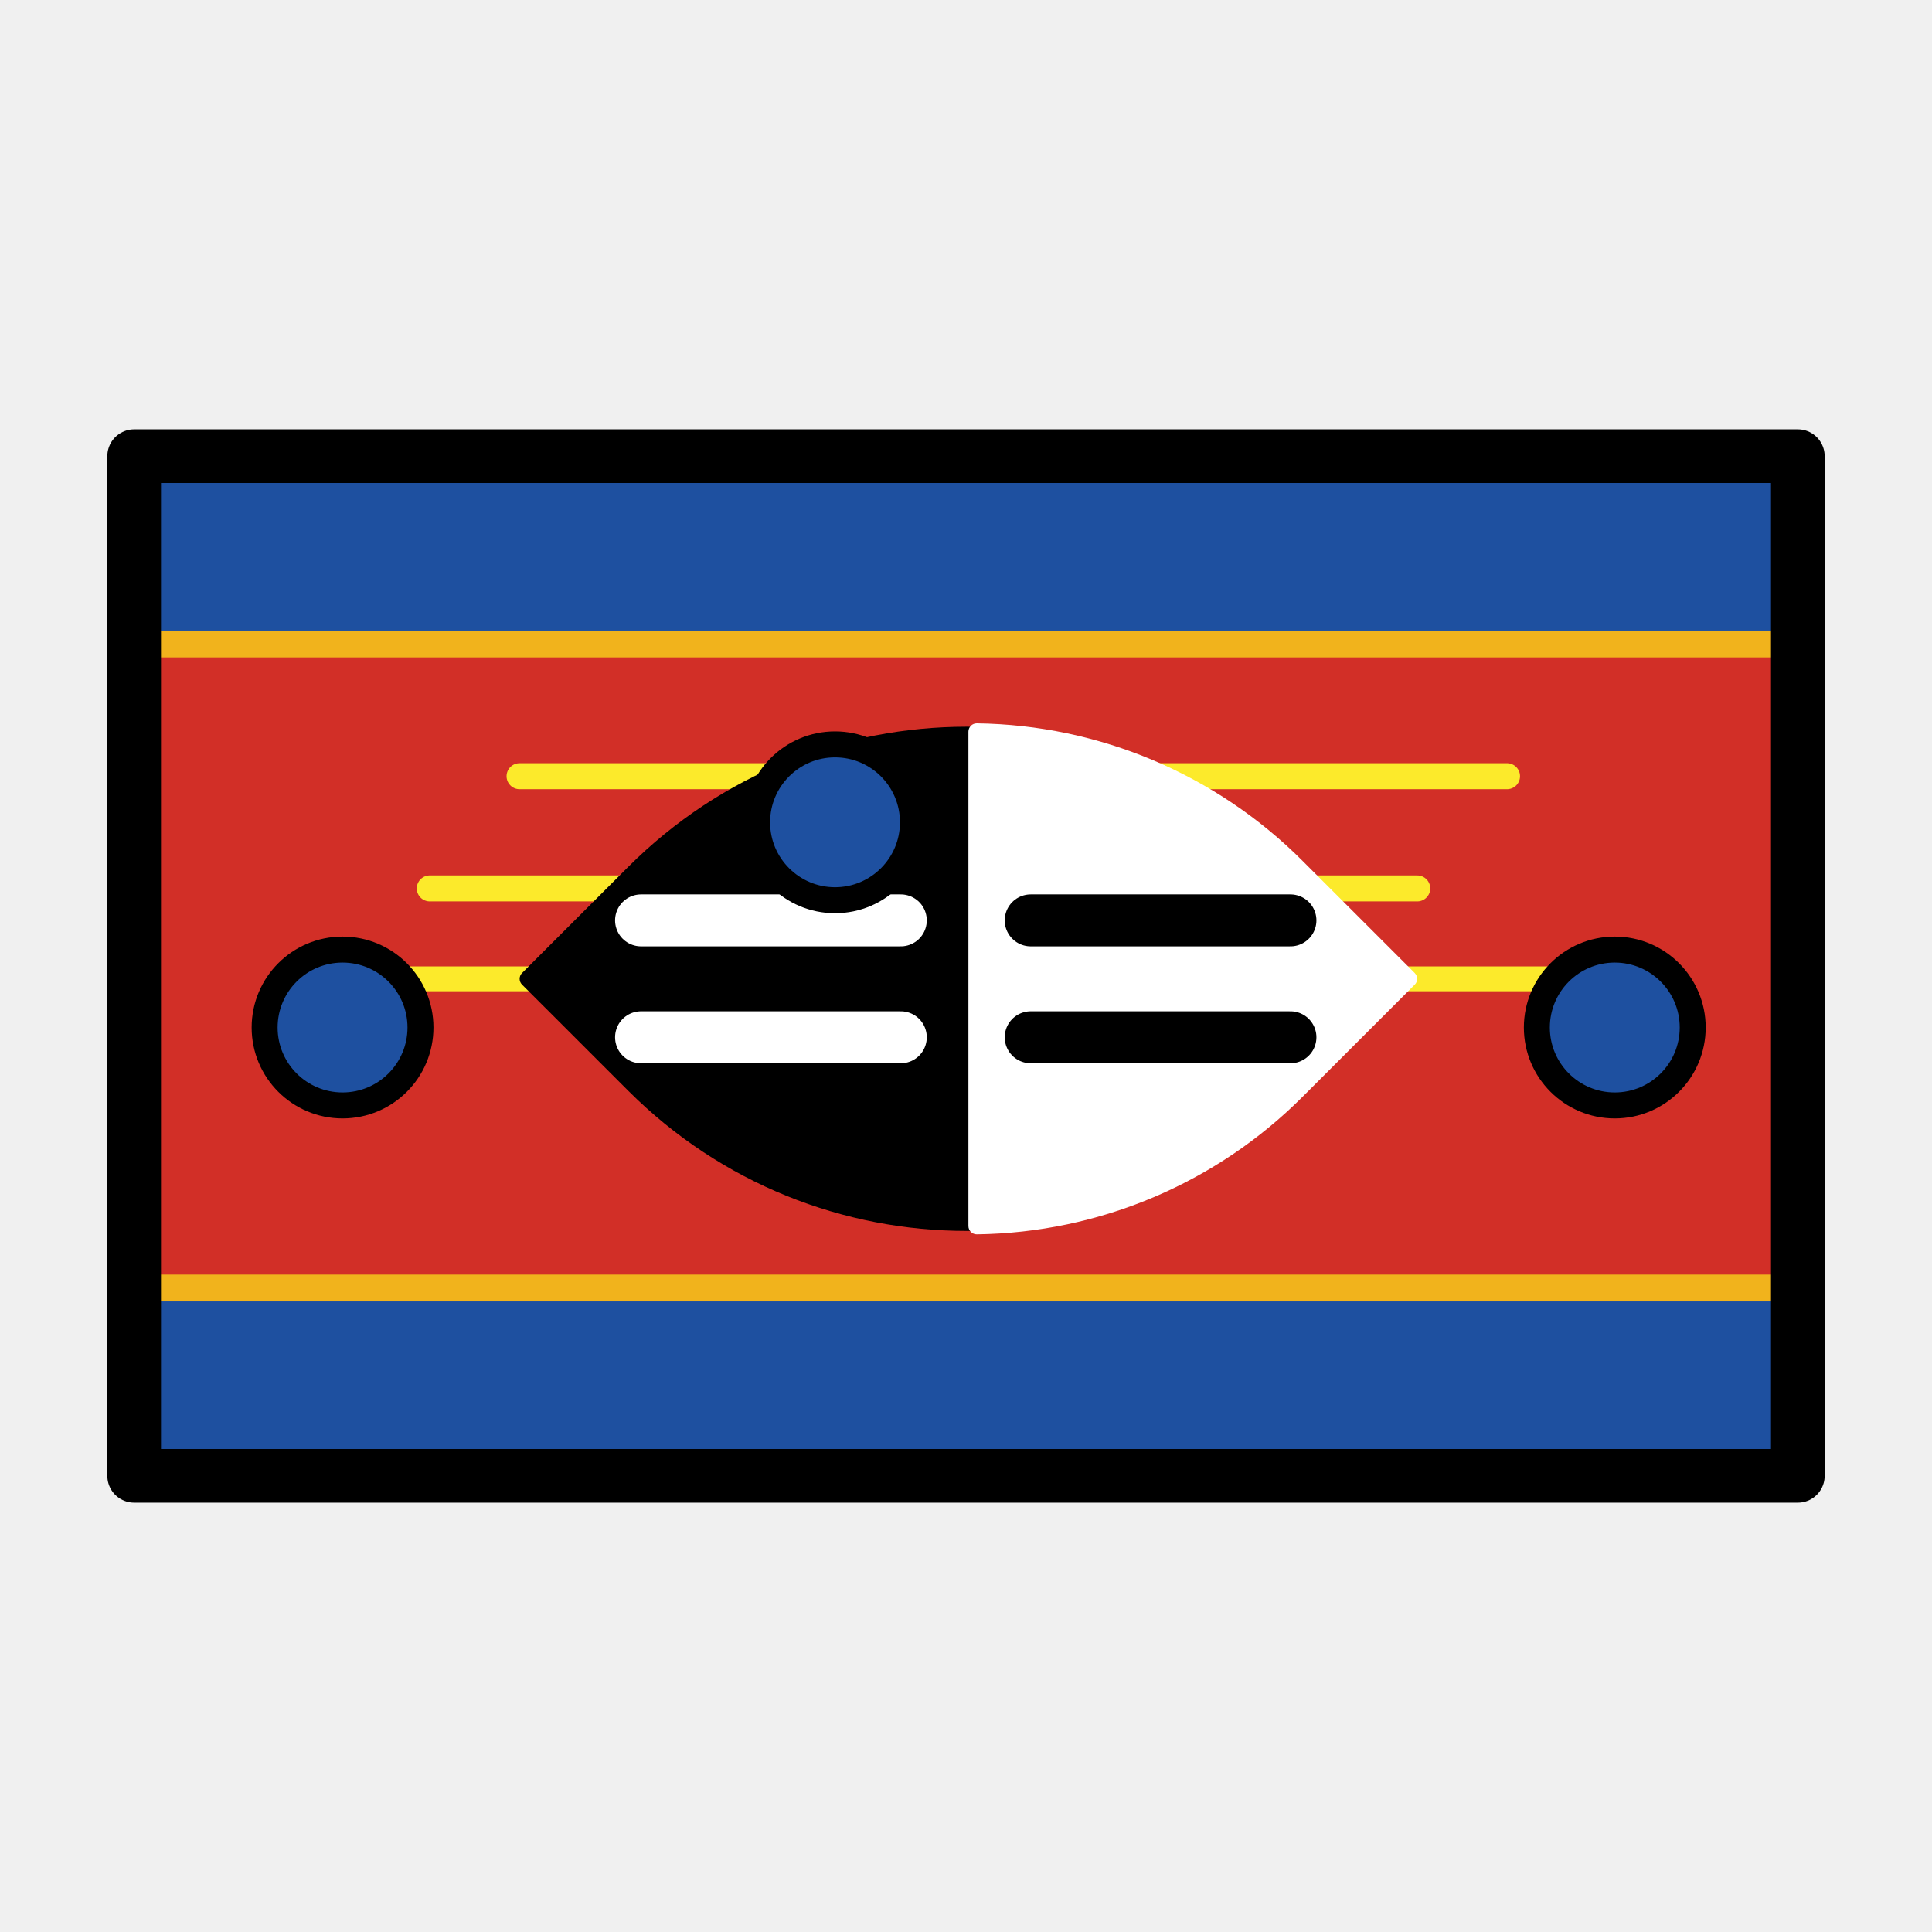
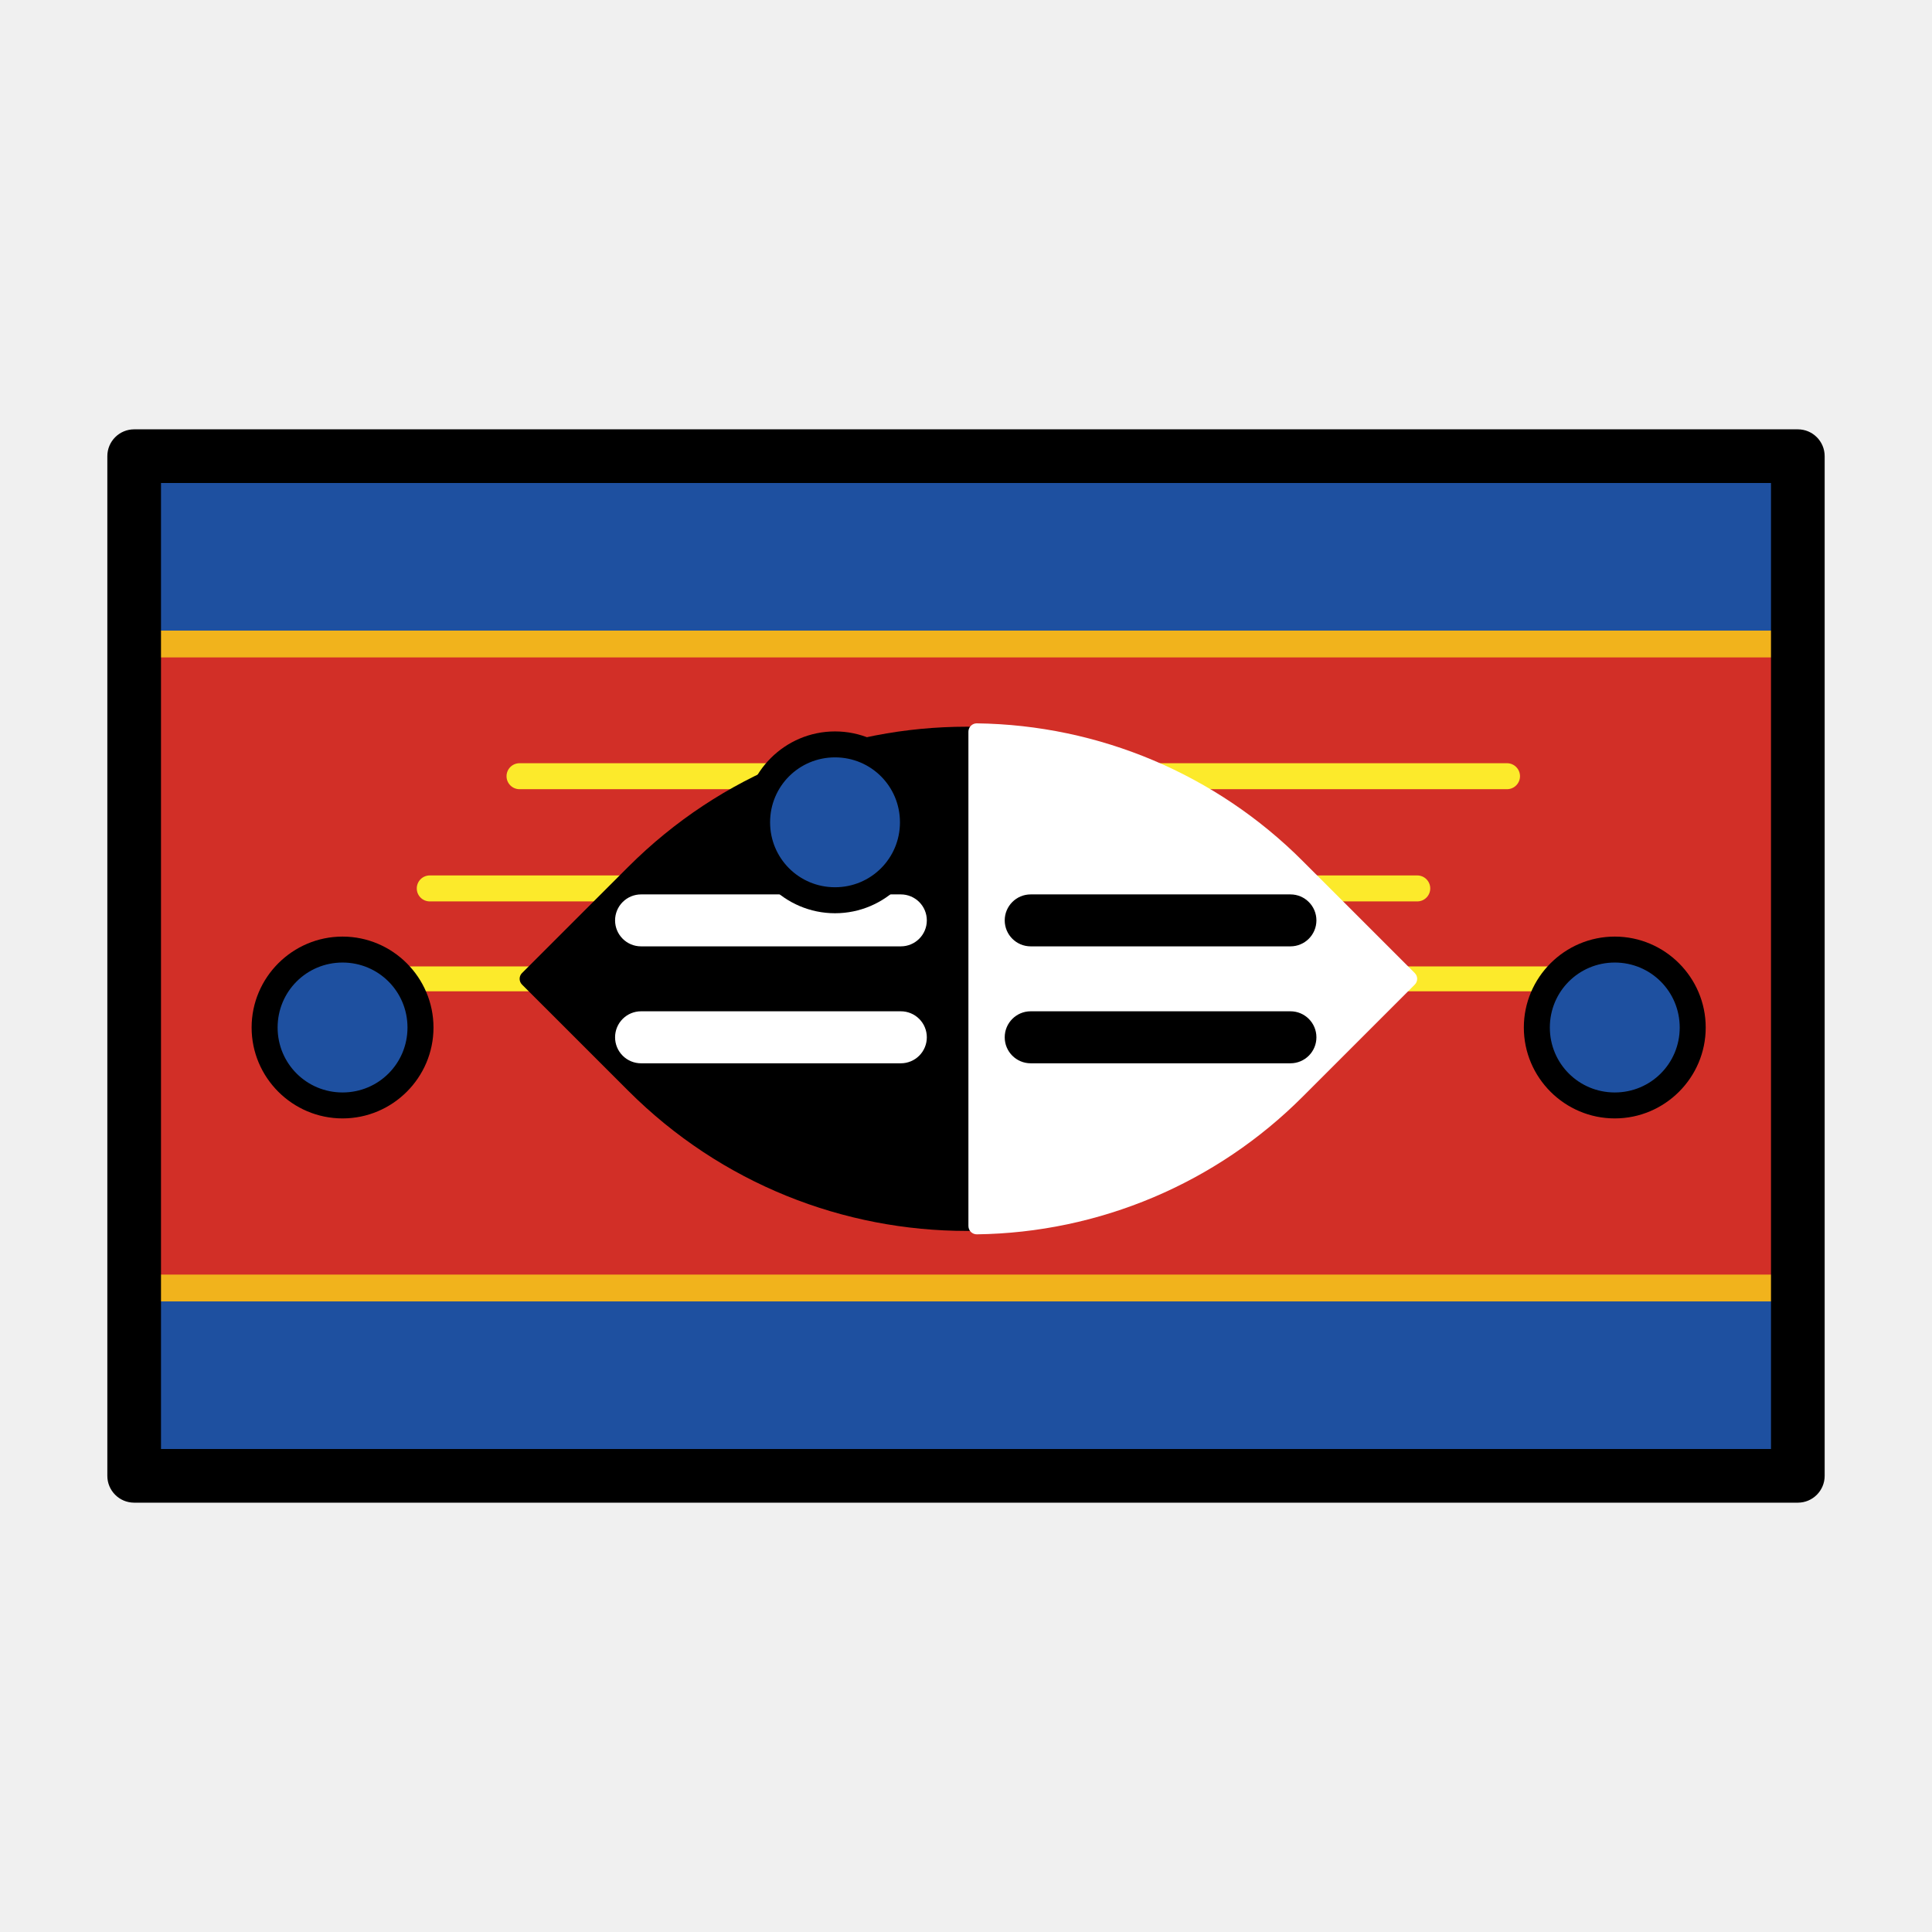
- <svg xmlns="http://www.w3.org/2000/svg" id="emoji" viewBox="0 0 72 72">
-   <g id="color">
-     <rect x="5" y="17" width="62" height="38" fill="#d22f27" />
-     <rect x="5" y="48" width="62" height="7" fill="#1e50a0" stroke="#f1b31c" stroke-miterlimit="10" />
-     <rect x="5" y="17" width="62" height="7" fill="#1e50a0" stroke="#f1b31c" stroke-miterlimit="10" />
-     <line x1="19.362" x2="56.163" y1="28.927" y2="28.927" fill="none" stroke="#fcea2b" stroke-linecap="round" stroke-linejoin="round" stroke-width="0.968" />
-     <line x1="16.016" x2="52.817" y1="33.109" y2="33.109" fill="none" stroke="#fcea2b" stroke-linecap="round" stroke-linejoin="round" stroke-width="0.968" />
-     <line x1="11.676" x2="60.503" y1="36.478" y2="36.478" fill="none" stroke="#fcea2b" stroke-linecap="round" stroke-linejoin="round" stroke-width="0.925" />
-     <g>
-       <path d="M48.648,32.309a17.847,17.847,0,0,0-25.239,0l-3.955,3.954a.303.303,0,0,0,0,.429l3.955,3.954a17.847,17.847,0,0,0,25.239,0l3.955-3.954a.303.303,0,0,0,0-.429Z" />
-       <path fill="#fff" d="M36.09,45.689A.311.311,0,0,0,36.402,46a17.482,17.482,0,0,0,12.153-5.138l4.17-4.169a.304.304,0,0,0,0-.429l-4.17-4.169a17.481,17.481,0,0,0-12.153-5.138.311.311,0,0,0-.312.311Z" />
-     </g>
-     <g>
-       <line x1="23.89" x2="33.57" y1="34.3" y2="34.3" fill="none" stroke="#fff" stroke-linecap="round" stroke-linejoin="round" stroke-width="1.936" />
-       <line x1="23.89" x2="33.57" y1="38.656" y2="38.656" fill="none" stroke="#fff" stroke-linecap="round" stroke-linejoin="round" stroke-width="1.936" />
-     </g>
-     <g>
-       <line x1="38.411" x2="48.091" y1="34.3" y2="34.3" fill="none" stroke="#000" stroke-linecap="round" stroke-linejoin="round" stroke-width="1.936" />
-       <line x1="38.411" x2="48.091" y1="38.656" y2="38.656" fill="none" stroke="#000" stroke-linecap="round" stroke-linejoin="round" stroke-width="1.936" />
-     </g>
-     <circle cx="31.119" cy="30.645" r="2.904" fill="#1e50a0" stroke="#000" stroke-linecap="round" stroke-linejoin="round" stroke-width="0.968" />
-     <circle cx="12.766" cy="38.292" r="2.904" fill="#1e50a0" stroke="#000" stroke-linecap="round" stroke-linejoin="round" stroke-width="0.968" />
-     <circle cx="60.178" cy="38.292" r="2.904" fill="#1e50a0" stroke="#000" stroke-linecap="round" stroke-linejoin="round" stroke-width="0.968" />
-   </g>
-   <g id="line">
-     <rect x="5" y="17" width="62" height="38" fill="none" stroke="#000" stroke-linecap="round" stroke-linejoin="round" stroke-width="2" />
-   </g>
+ <svg xmlns="http://www.w3.org/2000/svg" id="emoji" viewBox="0 0 72 72" version="1.1">
+   <defs id="defs101335" />
+   <path id="path101664" style="fill:#d22f27" d="M 5,17 H 67 V 55 H 5 Z" />
+   <path style="color:#000000;fill:#1e50a0;stroke-miterlimit:10" d="m 5,48 h 62 v 7 H 5 Z" id="path101622" />
+   <path style="color:#000000;fill:#f1b31c;stroke-miterlimit:10" d="m 4.5,47.5 v 0.5 7.5 h 63 v -8 z m 1,1 h 61 v 6 h -61 z" id="path101619" />
+   <path style="color:#000000;fill:#1e50a0;stroke-miterlimit:10" d="m 5,17 h 62 v 7 H 5 Z" id="path101628" />
+   <path style="color:#000000;fill:#f1b31c;stroke-miterlimit:10" d="m 4.5,16.5 v 0.5 7.5 h 63 v -8 z m 1,1 h 61 v 6 h -61 z" id="path101625" />
+   <path style="color:#000000;fill:#fcea2b;stroke-linecap:round;stroke-linejoin:round" d="m 19.361,28.443 a 0.484,0.484 0 0 0 -0.484,0.484 0.484,0.484 0 0 0 0.484,0.484 h 36.801 a 0.484,0.484 0 0 0 0.484,-0.484 0.484,0.484 0 0 0 -0.484,-0.484 z" id="path101631" />
+   <path style="color:#000000;fill:#fcea2b;stroke-linecap:round;stroke-linejoin:round" d="m 16.016,32.625 a 0.484,0.484 0 0 0 -0.484,0.484 0.484,0.484 0 0 0 0.484,0.484 H 52.816 A 0.484,0.484 0 0 0 53.301,33.109 0.484,0.484 0 0 0 52.816,32.625 Z" id="path101634" />
+   <path style="color:#000000;fill:#fcea2b;stroke-linecap:round;stroke-linejoin:round" d="m 11.676,36.016 a 0.462,0.462 0 0 0 -0.461,0.463 0.462,0.462 0 0 0 0.461,0.463 h 48.826 a 0.462,0.462 0 0 0 0.463,-0.463 0.462,0.462 0 0 0 -0.463,-0.463 z" id="path101637" />
+   <path d="m 48.648,32.309 a 17.847,17.847 0 0 0 -25.239,0 l -3.955,3.954 a 0.303,0.303 0 0 0 0,0.429 l 3.955,3.954 a 17.847,17.847 0 0 0 25.239,0 l 3.955,-3.954 a 0.303,0.303 0 0 0 0,-0.429 z" id="path101658" />
+   <path fill="#ffffff" d="M 36.09,45.689 A 0.311,0.311 0 0 0 36.402,46 17.482,17.482 0 0 0 48.555,40.862 l 4.17,-4.169 a 0.304,0.304 0 0 0 0,-0.429 l -4.17,-4.169 a 17.481,17.481 0 0 0 -12.153,-5.138 0.311,0.311 0 0 0 -0.312,0.311 z" id="path101661" />
+   <path style="color:#000000;fill:#ffffff;stroke-linecap:round;stroke-linejoin:round;-inkscape-stroke:none" d="m 23.891,33.332 a 0.968,0.968 0 0 0 -0.969,0.969 0.968,0.968 0 0 0 0.969,0.967 h 9.68 a 0.968,0.968 0 0 0 0.969,-0.967 0.968,0.968 0 0 0 -0.969,-0.969 z" id="path101604" />
+   <path style="color:#000000;fill:#ffffff;stroke-linecap:round;stroke-linejoin:round" d="m 23.891,37.688 a 0.968,0.968 0 0 0 -0.969,0.969 0.968,0.968 0 0 0 0.969,0.969 h 9.68 a 0.968,0.968 0 0 0 0.969,-0.969 0.968,0.968 0 0 0 -0.969,-0.969 z" id="path101607" />
+   <path style="color:#000000;fill:#000000;stroke-linecap:round;stroke-linejoin:round" d="m 38.41,33.332 a 0.968,0.968 0 0 0 -0.967,0.969 0.968,0.968 0 0 0 0.967,0.967 h 9.682 a 0.968,0.968 0 0 0 0.967,-0.967 0.968,0.968 0 0 0 -0.967,-0.969 z" id="path101610" />
+   <path style="color:#000000;fill:#000000;stroke-linecap:round;stroke-linejoin:round" d="m 38.41,37.688 a 0.968,0.968 0 0 0 -0.967,0.969 0.968,0.968 0 0 0 0.967,0.969 h 9.682 a 0.968,0.968 0 0 0 0.967,-0.969 0.968,0.968 0 0 0 -0.967,-0.969 z" id="path101613" />
+   <path style="color:#000000;fill:#1e50a0;stroke-width:0.968;stroke-linecap:round;stroke-linejoin:round" d="m 34.023,30.645 a 2.904,2.904 0 0 1 -2.904,2.904 2.904,2.904 0 0 1 -2.904,-2.904 2.904,2.904 0 0 1 2.904,-2.904 2.904,2.904 0 0 1 2.904,2.904 z" id="path101643" />
+   <path style="color:#000000;fill:#000000;stroke-linecap:round;stroke-linejoin:round" d="m 31.119,27.258 c -1.866,0 -3.389,1.521 -3.389,3.387 0,1.866 1.523,3.389 3.389,3.389 1.866,0 3.389,-1.523 3.389,-3.389 0,-1.866 -1.523,-3.387 -3.389,-3.387 z m 0,0.967 c 1.342,0 2.42,1.078 2.42,2.42 0,1.342 -1.078,2.42 -2.42,2.42 -1.342,0 -2.42,-1.078 -2.42,-2.42 0,-1.342 1.078,-2.42 2.42,-2.42 z" id="path101640" />
+   <path style="color:#000000;fill:#1e50a0;stroke-width:0.968;stroke-linecap:round;stroke-linejoin:round" d="m 15.67,38.292 a 2.904,2.904 0 0 1 -2.904,2.904 2.904,2.904 0 0 1 -2.904,-2.904 2.904,2.904 0 0 1 2.904,-2.904 2.904,2.904 0 0 1 2.904,2.904 z" id="path101649" />
+   <path style="color:#000000;fill:#000000;stroke-linecap:round;stroke-linejoin:round" d="m 12.766,34.904 c -1.866,0 -3.389,1.523 -3.389,3.389 0,1.866 1.523,3.387 3.389,3.387 1.866,0 3.389,-1.521 3.389,-3.387 0,-1.866 -1.523,-3.389 -3.389,-3.389 z m 0,0.967 c 1.342,0 2.42,1.08 2.42,2.422 0,1.342 -1.078,2.42 -2.42,2.42 -1.342,0 -2.42,-1.078 -2.42,-2.42 0,-1.342 1.078,-2.422 2.42,-2.422 z" id="path101646" />
+   <path style="color:#000000;fill:#1e50a0;stroke-width:0.968;stroke-linecap:round;stroke-linejoin:round" d="m 63.082,38.292 a 2.904,2.904 0 0 1 -2.904,2.904 2.904,2.904 0 0 1 -2.904,-2.904 2.904,2.904 0 0 1 2.904,-2.904 2.904,2.904 0 0 1 2.904,2.904 z" id="path101655" />
+   <path style="color:#000000;fill:#000000;stroke-linecap:round;stroke-linejoin:round" d="m 60.178,34.904 c -1.866,0 -3.389,1.523 -3.389,3.389 0,1.866 1.523,3.387 3.389,3.387 1.866,0 3.389,-1.521 3.389,-3.387 0,-1.866 -1.523,-3.389 -3.389,-3.389 z m 0,0.967 c 1.342,0 2.42,1.08 2.42,2.422 0,1.342 -1.078,2.42 -2.42,2.42 -1.342,0 -2.42,-1.078 -2.42,-2.42 0,-1.342 1.078,-2.422 2.42,-2.422 z" id="path101652" />
+   <path style="color:#000000;fill:#000000;stroke-linecap:round;stroke-linejoin:round" d="m 5,16 a 1,1 0 0 0 -1,1 v 38 a 1,1 0 0 0 1,1 h 62 a 1,1 0 0 0 1,-1 V 17 a 1,1 0 0 0 -1,-1 z m 1,2 H 66 V 54 H 6 Z" id="path101616" />
</svg>
